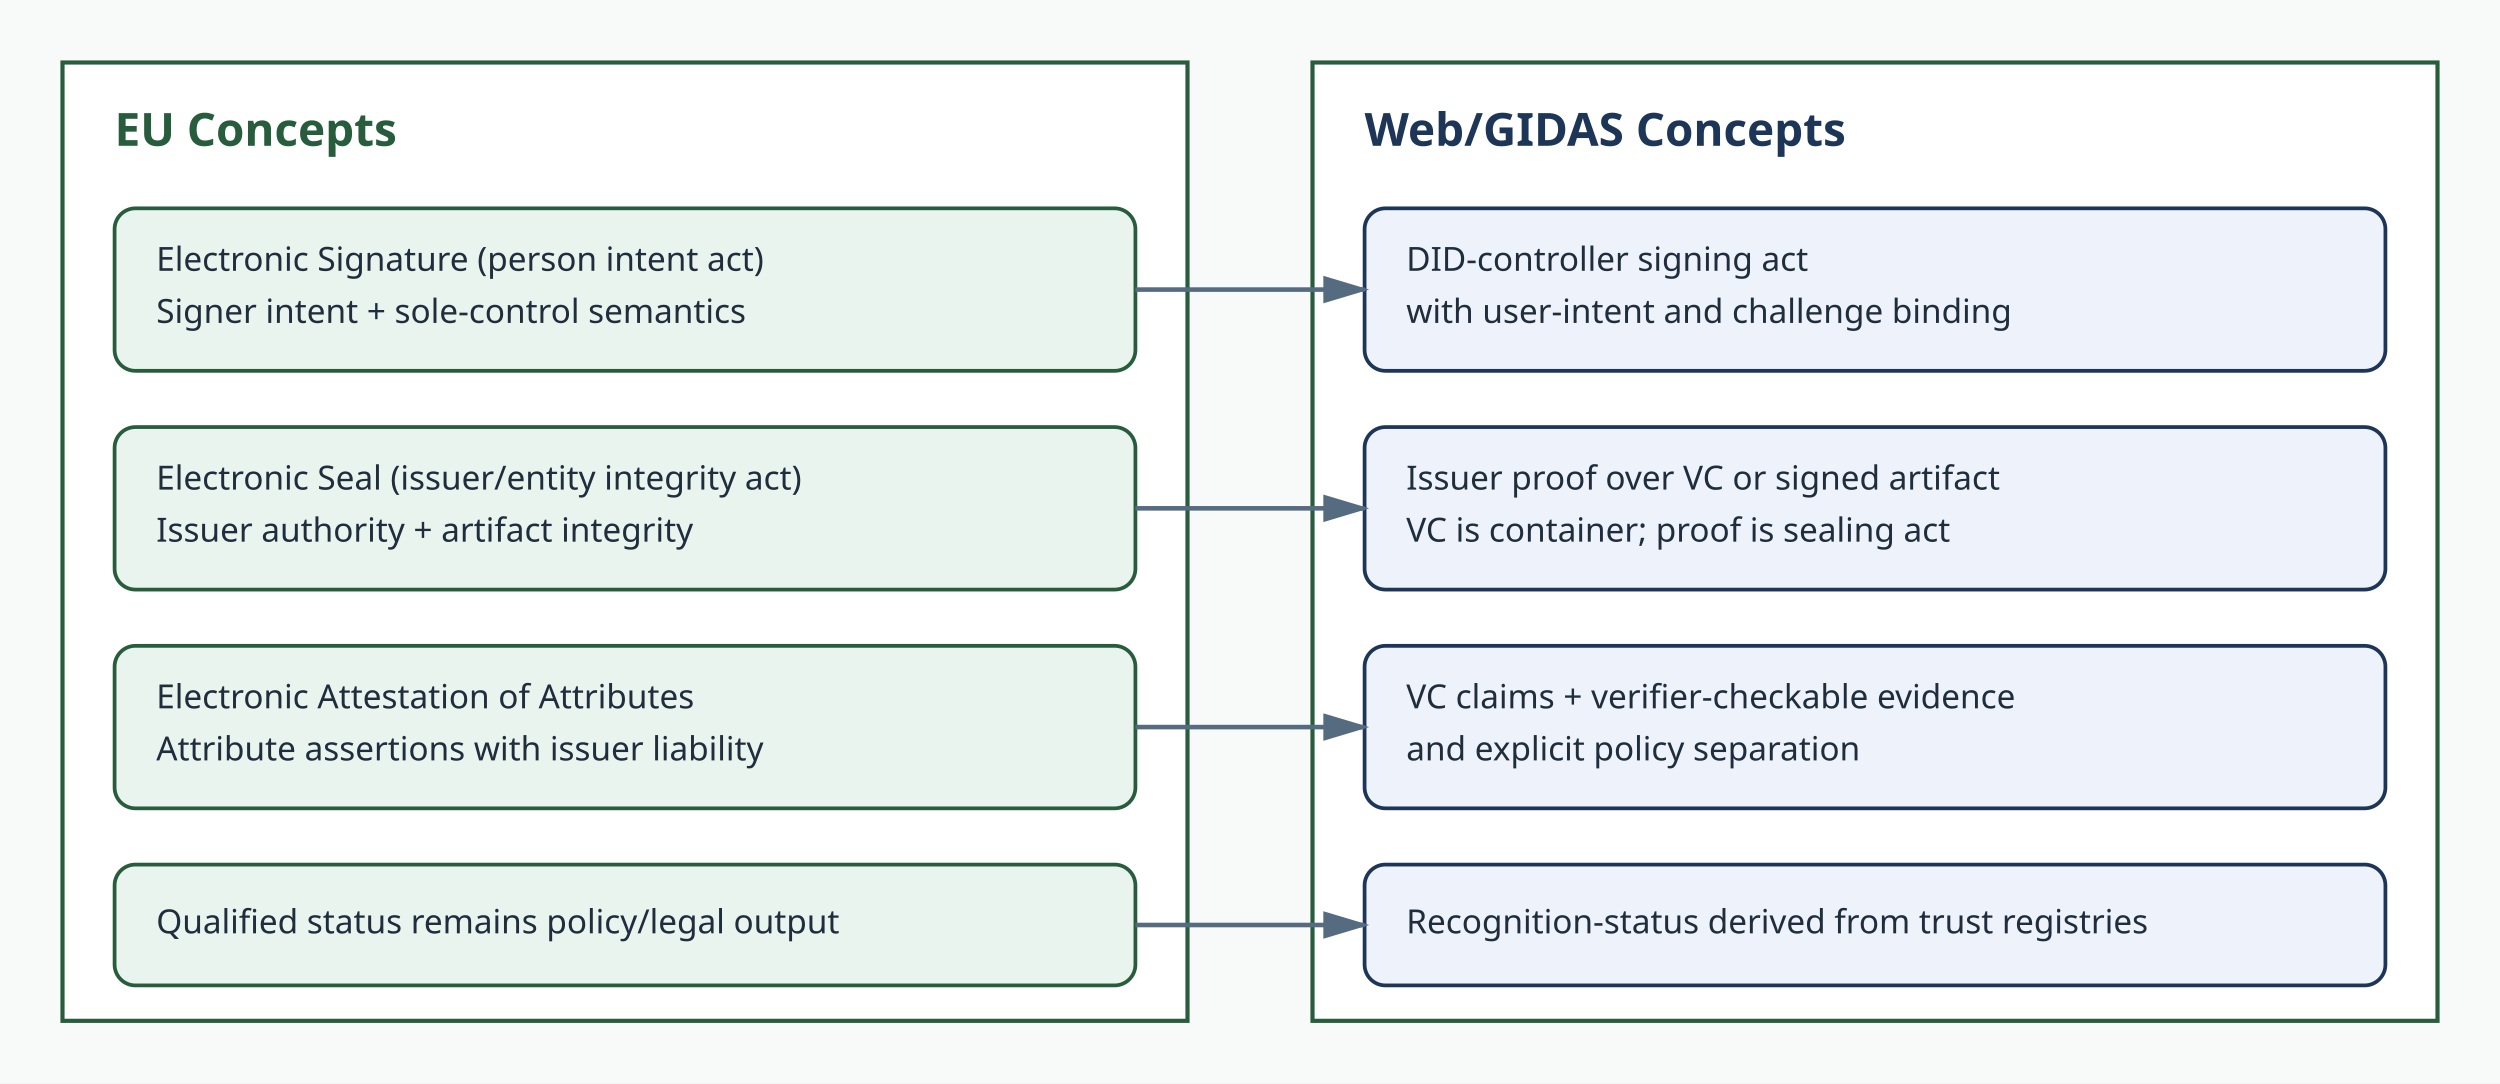
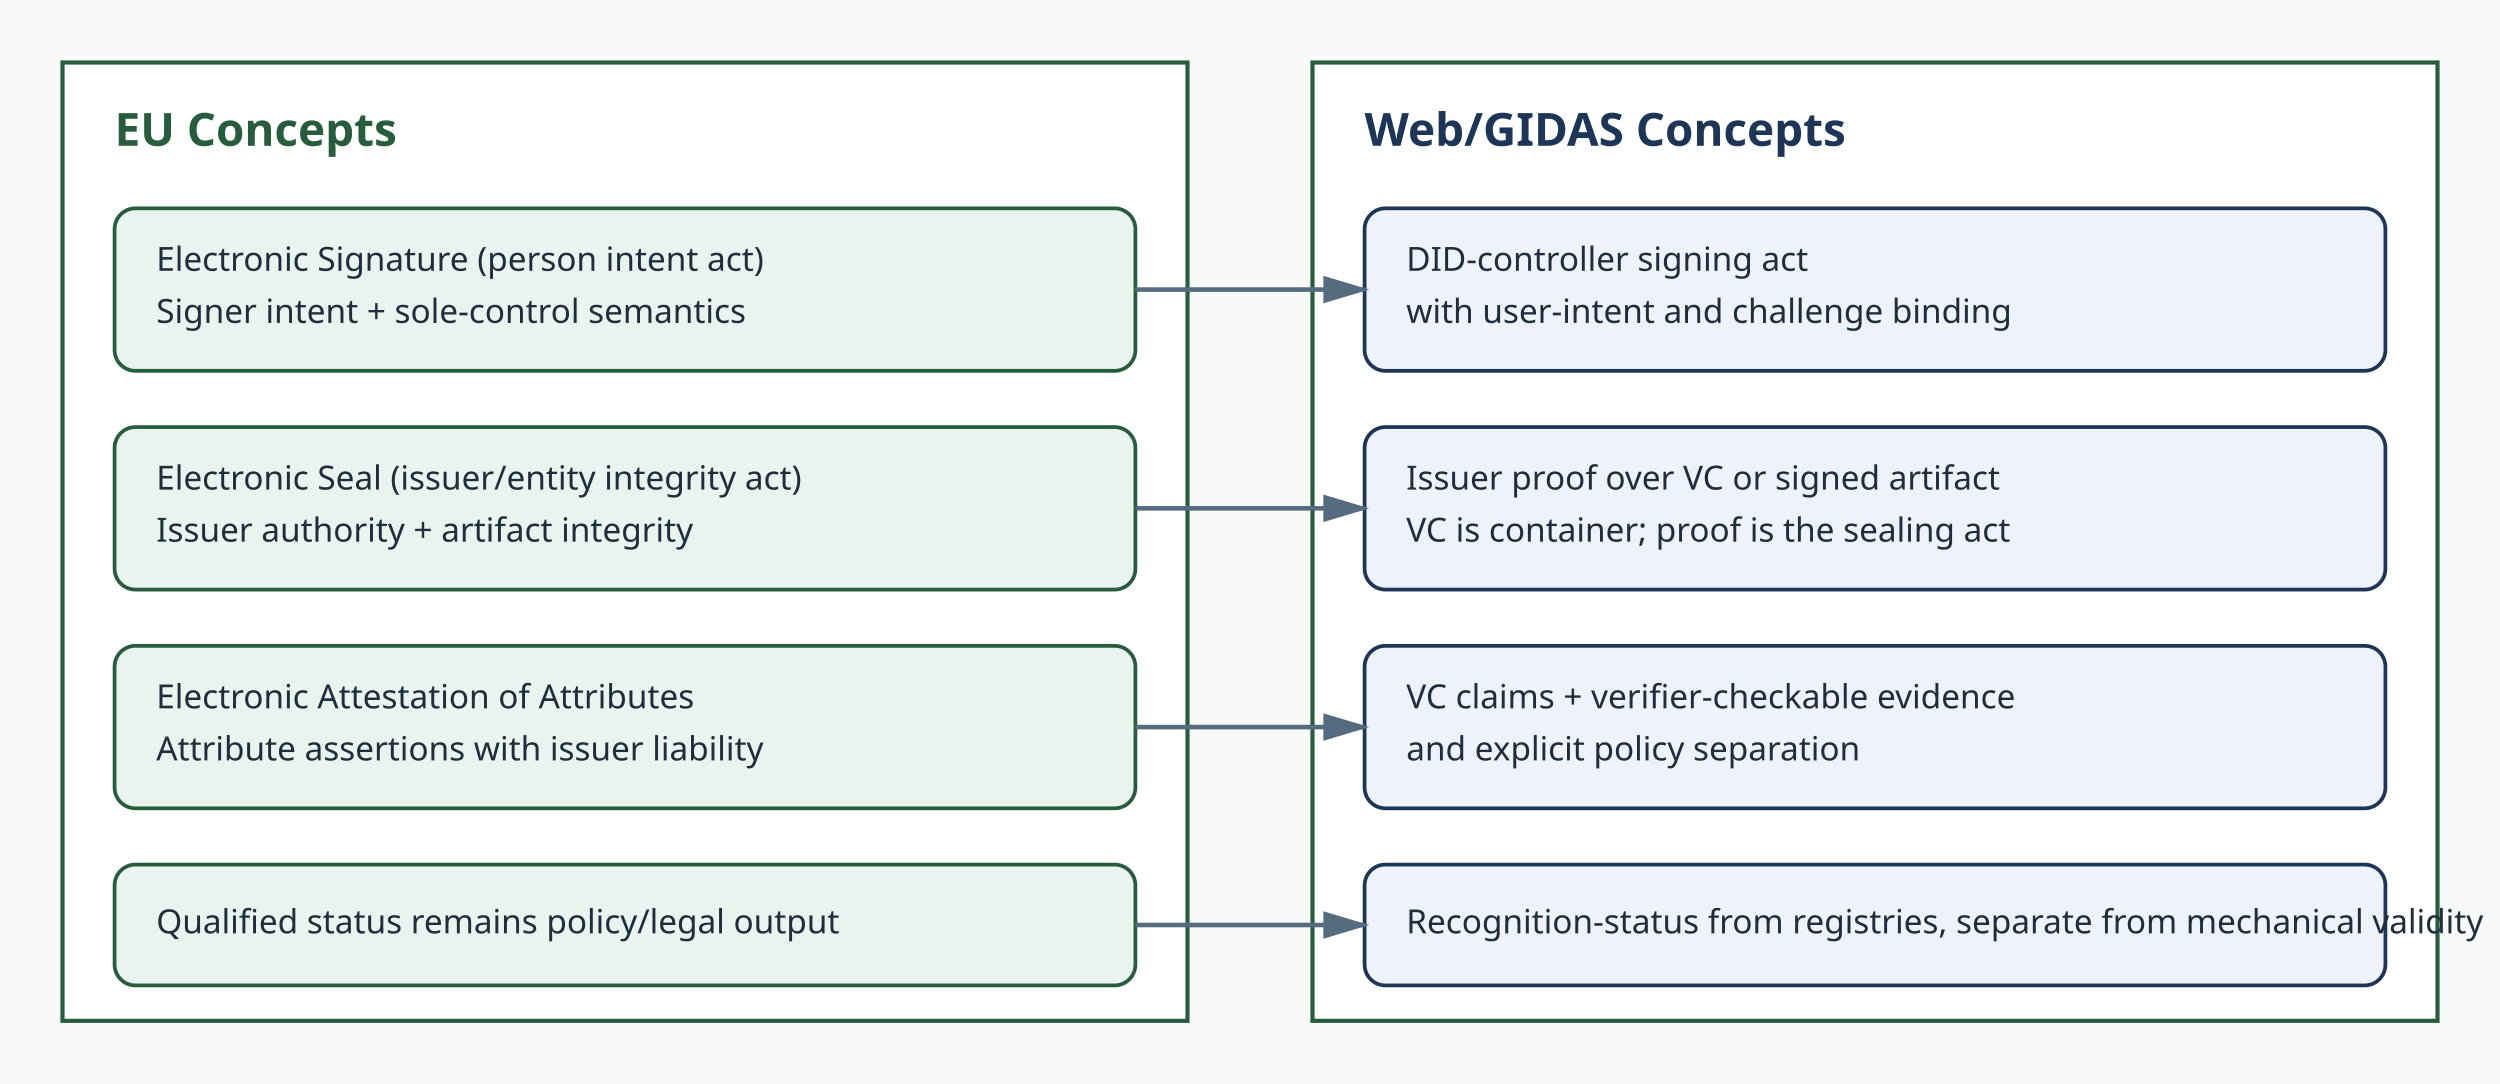
<svg xmlns="http://www.w3.org/2000/svg" width="1200" height="520" viewBox="0 0 1200 520" role="img" aria-labelledby="title desc">
  <defs>
    <style>
      .bg { fill: #f7faf8; }
      .lane { fill: #ffffff; stroke: #275c3d; stroke-width: 2; }
      .left { fill: #275c3d; font: 700 22px sans-serif; }
      .right { fill: #1d3557; font: 700 22px sans-serif; }
      .boxL { fill: #eaf4ee; stroke: #275c3d; stroke-width: 1.8; rx: 10; ry: 10; }
      .boxR { fill: #eef3fb; stroke: #1d3557; stroke-width: 1.8; rx: 10; ry: 10; }
      .txt { fill: #1f2d3d; font: 16px sans-serif; }
      .arrow { stroke: #556b7f; stroke-width: 2.2; marker-end: url(#m); fill: none; }
    </style>
    <marker id="m" markerWidth="10" markerHeight="10" refX="9" refY="3" orient="auto">
      <path d="M0,0 L10,3 L0,6 z" fill="#556b7f" />
    </marker>
  </defs>
  <rect class="bg" x="0" y="0" width="1200" height="520" />
  <rect class="lane" x="30" y="30" width="540" height="460" />
  <rect class="lane" x="630" y="30" width="540" height="460" />
  <text class="left" x="55" y="70">EU Concepts</text>
  <text class="right" x="655" y="70">Web/GIDAS Concepts</text>
  <rect class="boxL" x="55" y="100" width="490" height="78" />
  <text class="txt" x="75" y="130">Electronic Signature (person intent act)</text>
  <text class="txt" x="75" y="155">Signer intent + sole-control semantics</text>
  <rect class="boxR" x="655" y="100" width="490" height="78" />
  <text class="txt" x="675" y="130">DID-controller signing act</text>
  <text class="txt" x="675" y="155">with user-intent and challenge binding</text>
  <rect class="boxL" x="55" y="205" width="490" height="78" />
  <text class="txt" x="75" y="235">Electronic Seal (issuer/entity integrity act)</text>
  <text class="txt" x="75" y="260">Issuer authority + artifact integrity</text>
  <rect class="boxR" x="655" y="205" width="490" height="78" />
  <text class="txt" x="675" y="235">Issuer proof over VC or signed artifact</text>
-   <text class="txt" x="675" y="260">VC is container; proof is sealing act</text>
+   <text class="txt" x="675" y="260">VC is container; proof is the sealing act</text>
  <rect class="boxL" x="55" y="310" width="490" height="78" />
  <text class="txt" x="75" y="340">Electronic Attestation of Attributes</text>
  <text class="txt" x="75" y="365">Attribute assertions with issuer liability</text>
  <rect class="boxR" x="655" y="310" width="490" height="78" />
  <text class="txt" x="675" y="340">VC claims + verifier-checkable evidence</text>
  <text class="txt" x="675" y="365">and explicit policy separation</text>
  <rect class="boxL" x="55" y="415" width="490" height="58" />
  <text class="txt" x="75" y="448">Qualified status remains policy/legal output</text>
  <rect class="boxR" x="655" y="415" width="490" height="58" />
-   <text class="txt" x="675" y="448">Recognition-status derived from trust registries</text>
+   <text class="txt" x="675" y="448">Recognition-status from registries, separate from mechanical validity</text>
  <line class="arrow" x1="545" y1="139" x2="655" y2="139" />
  <line class="arrow" x1="545" y1="244" x2="655" y2="244" />
  <line class="arrow" x1="545" y1="349" x2="655" y2="349" />
  <line class="arrow" x1="545" y1="444" x2="655" y2="444" />
</svg>
